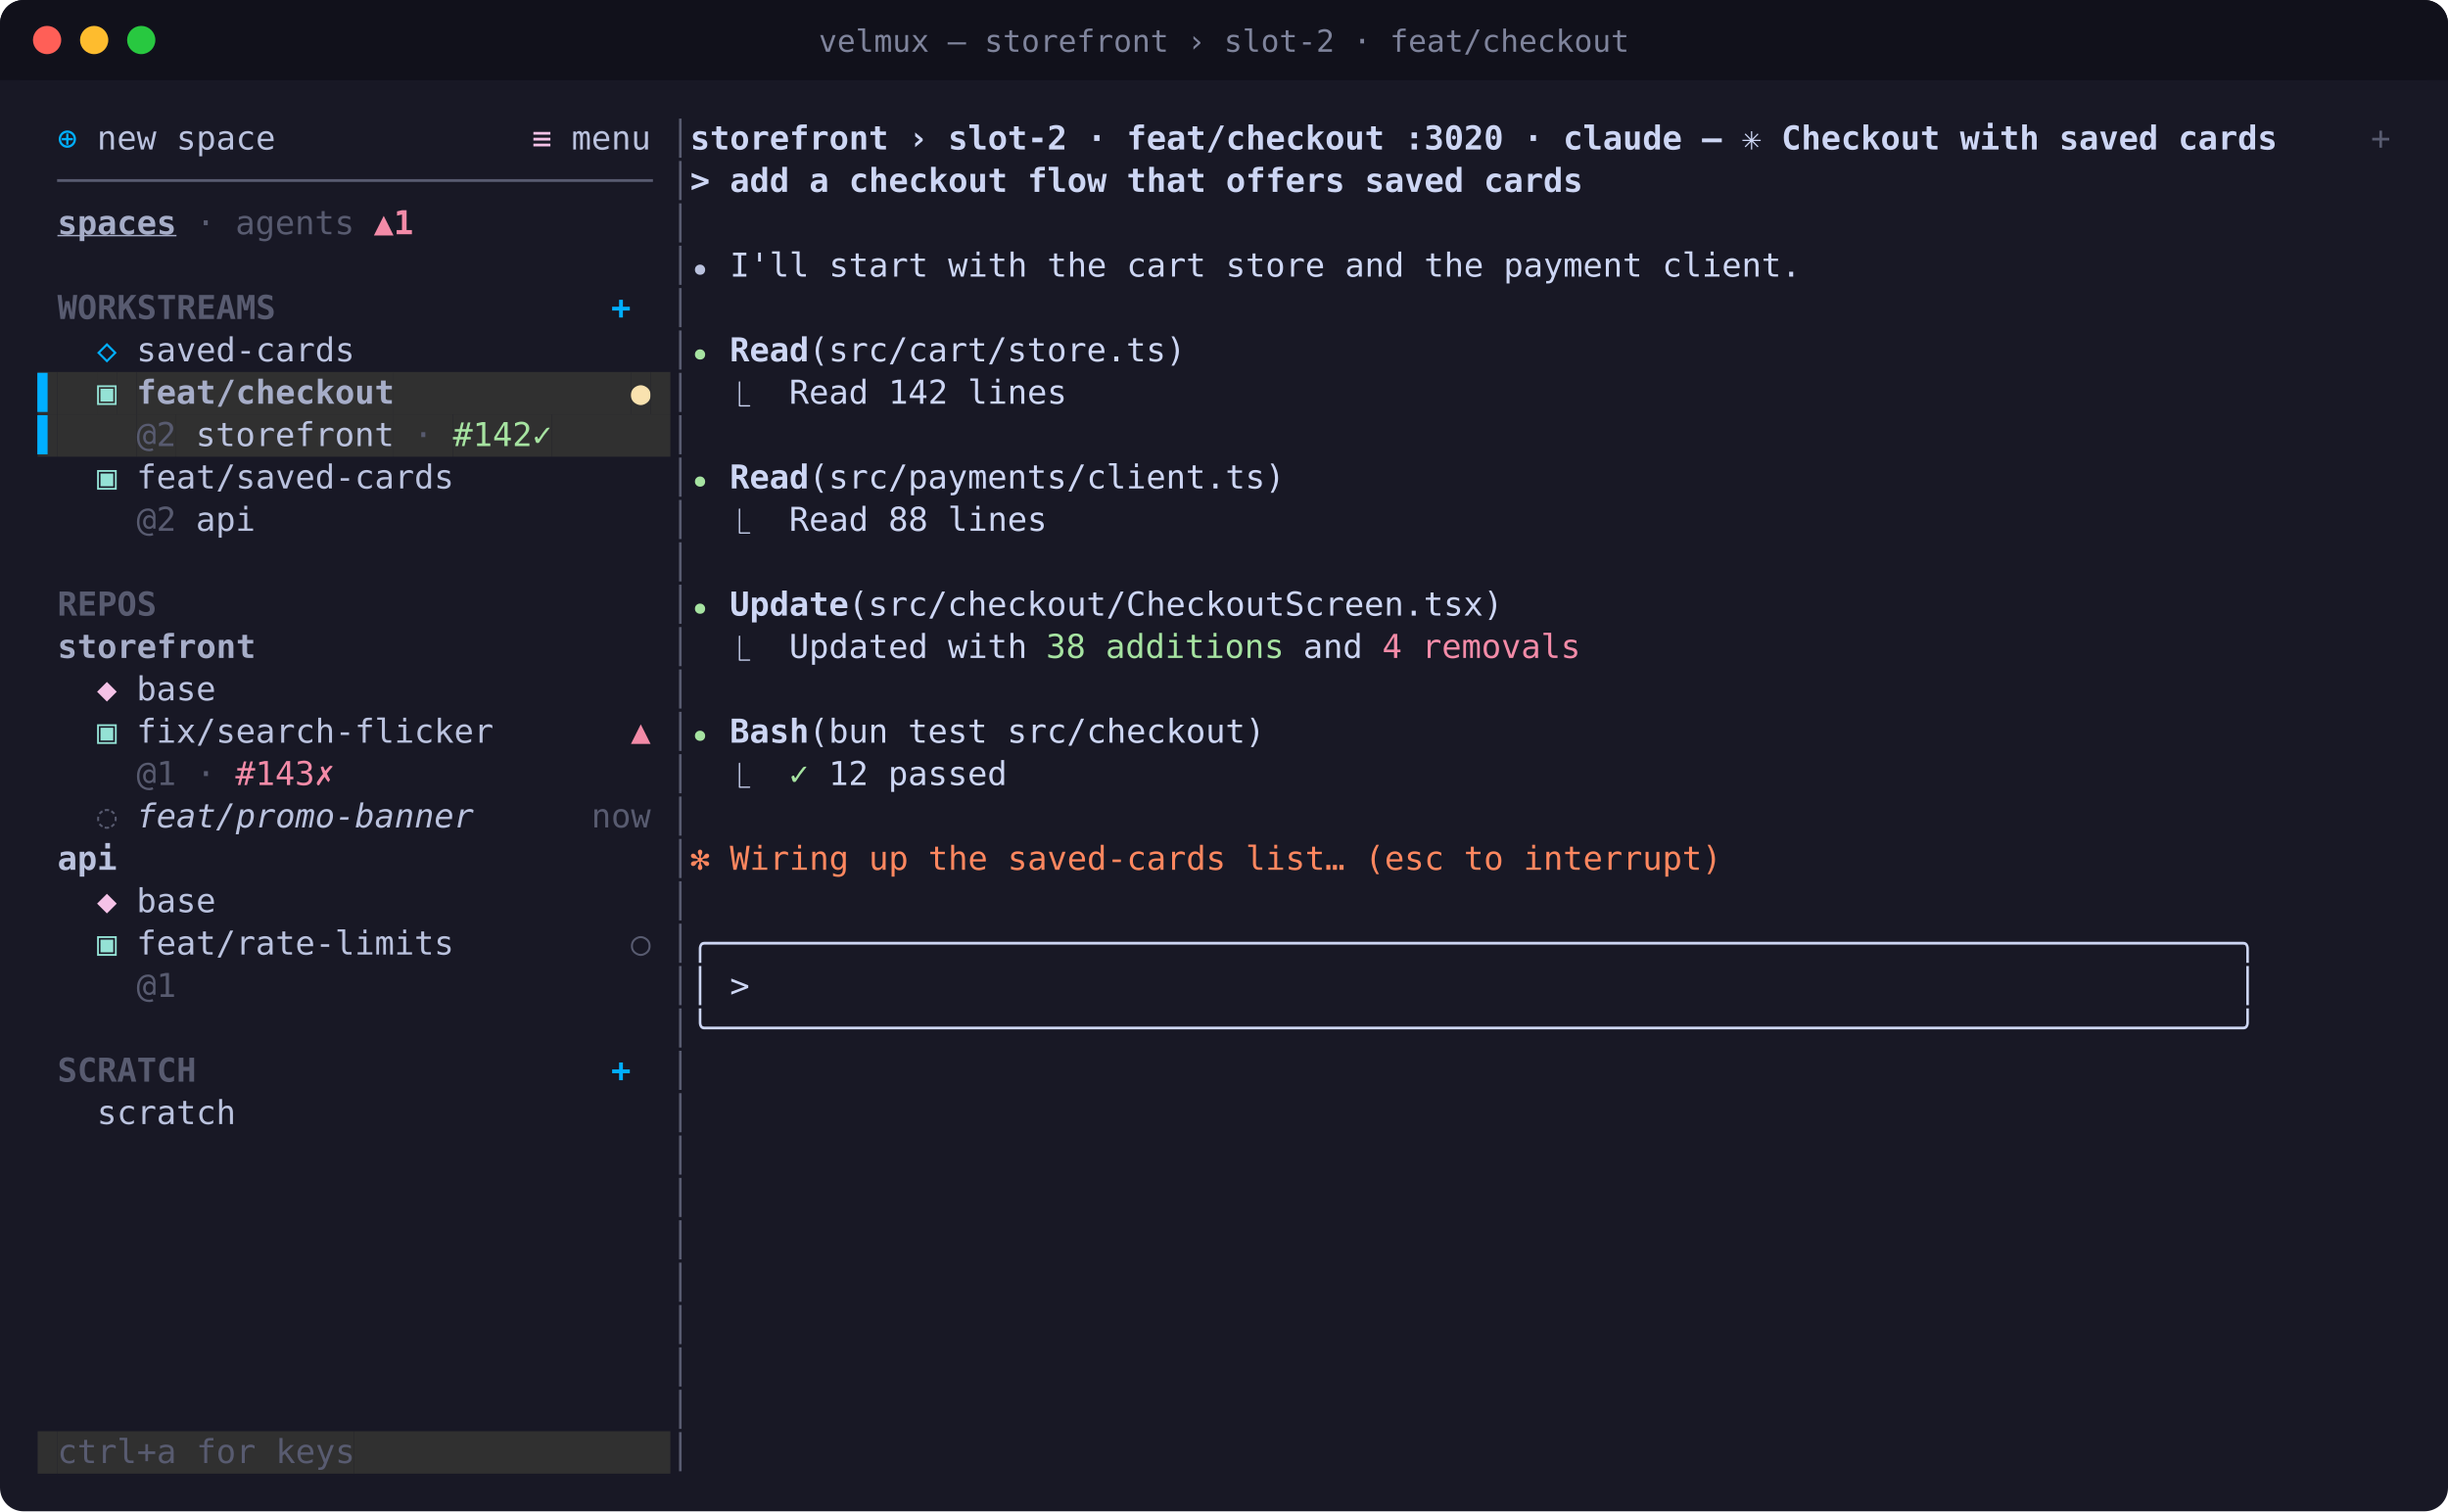
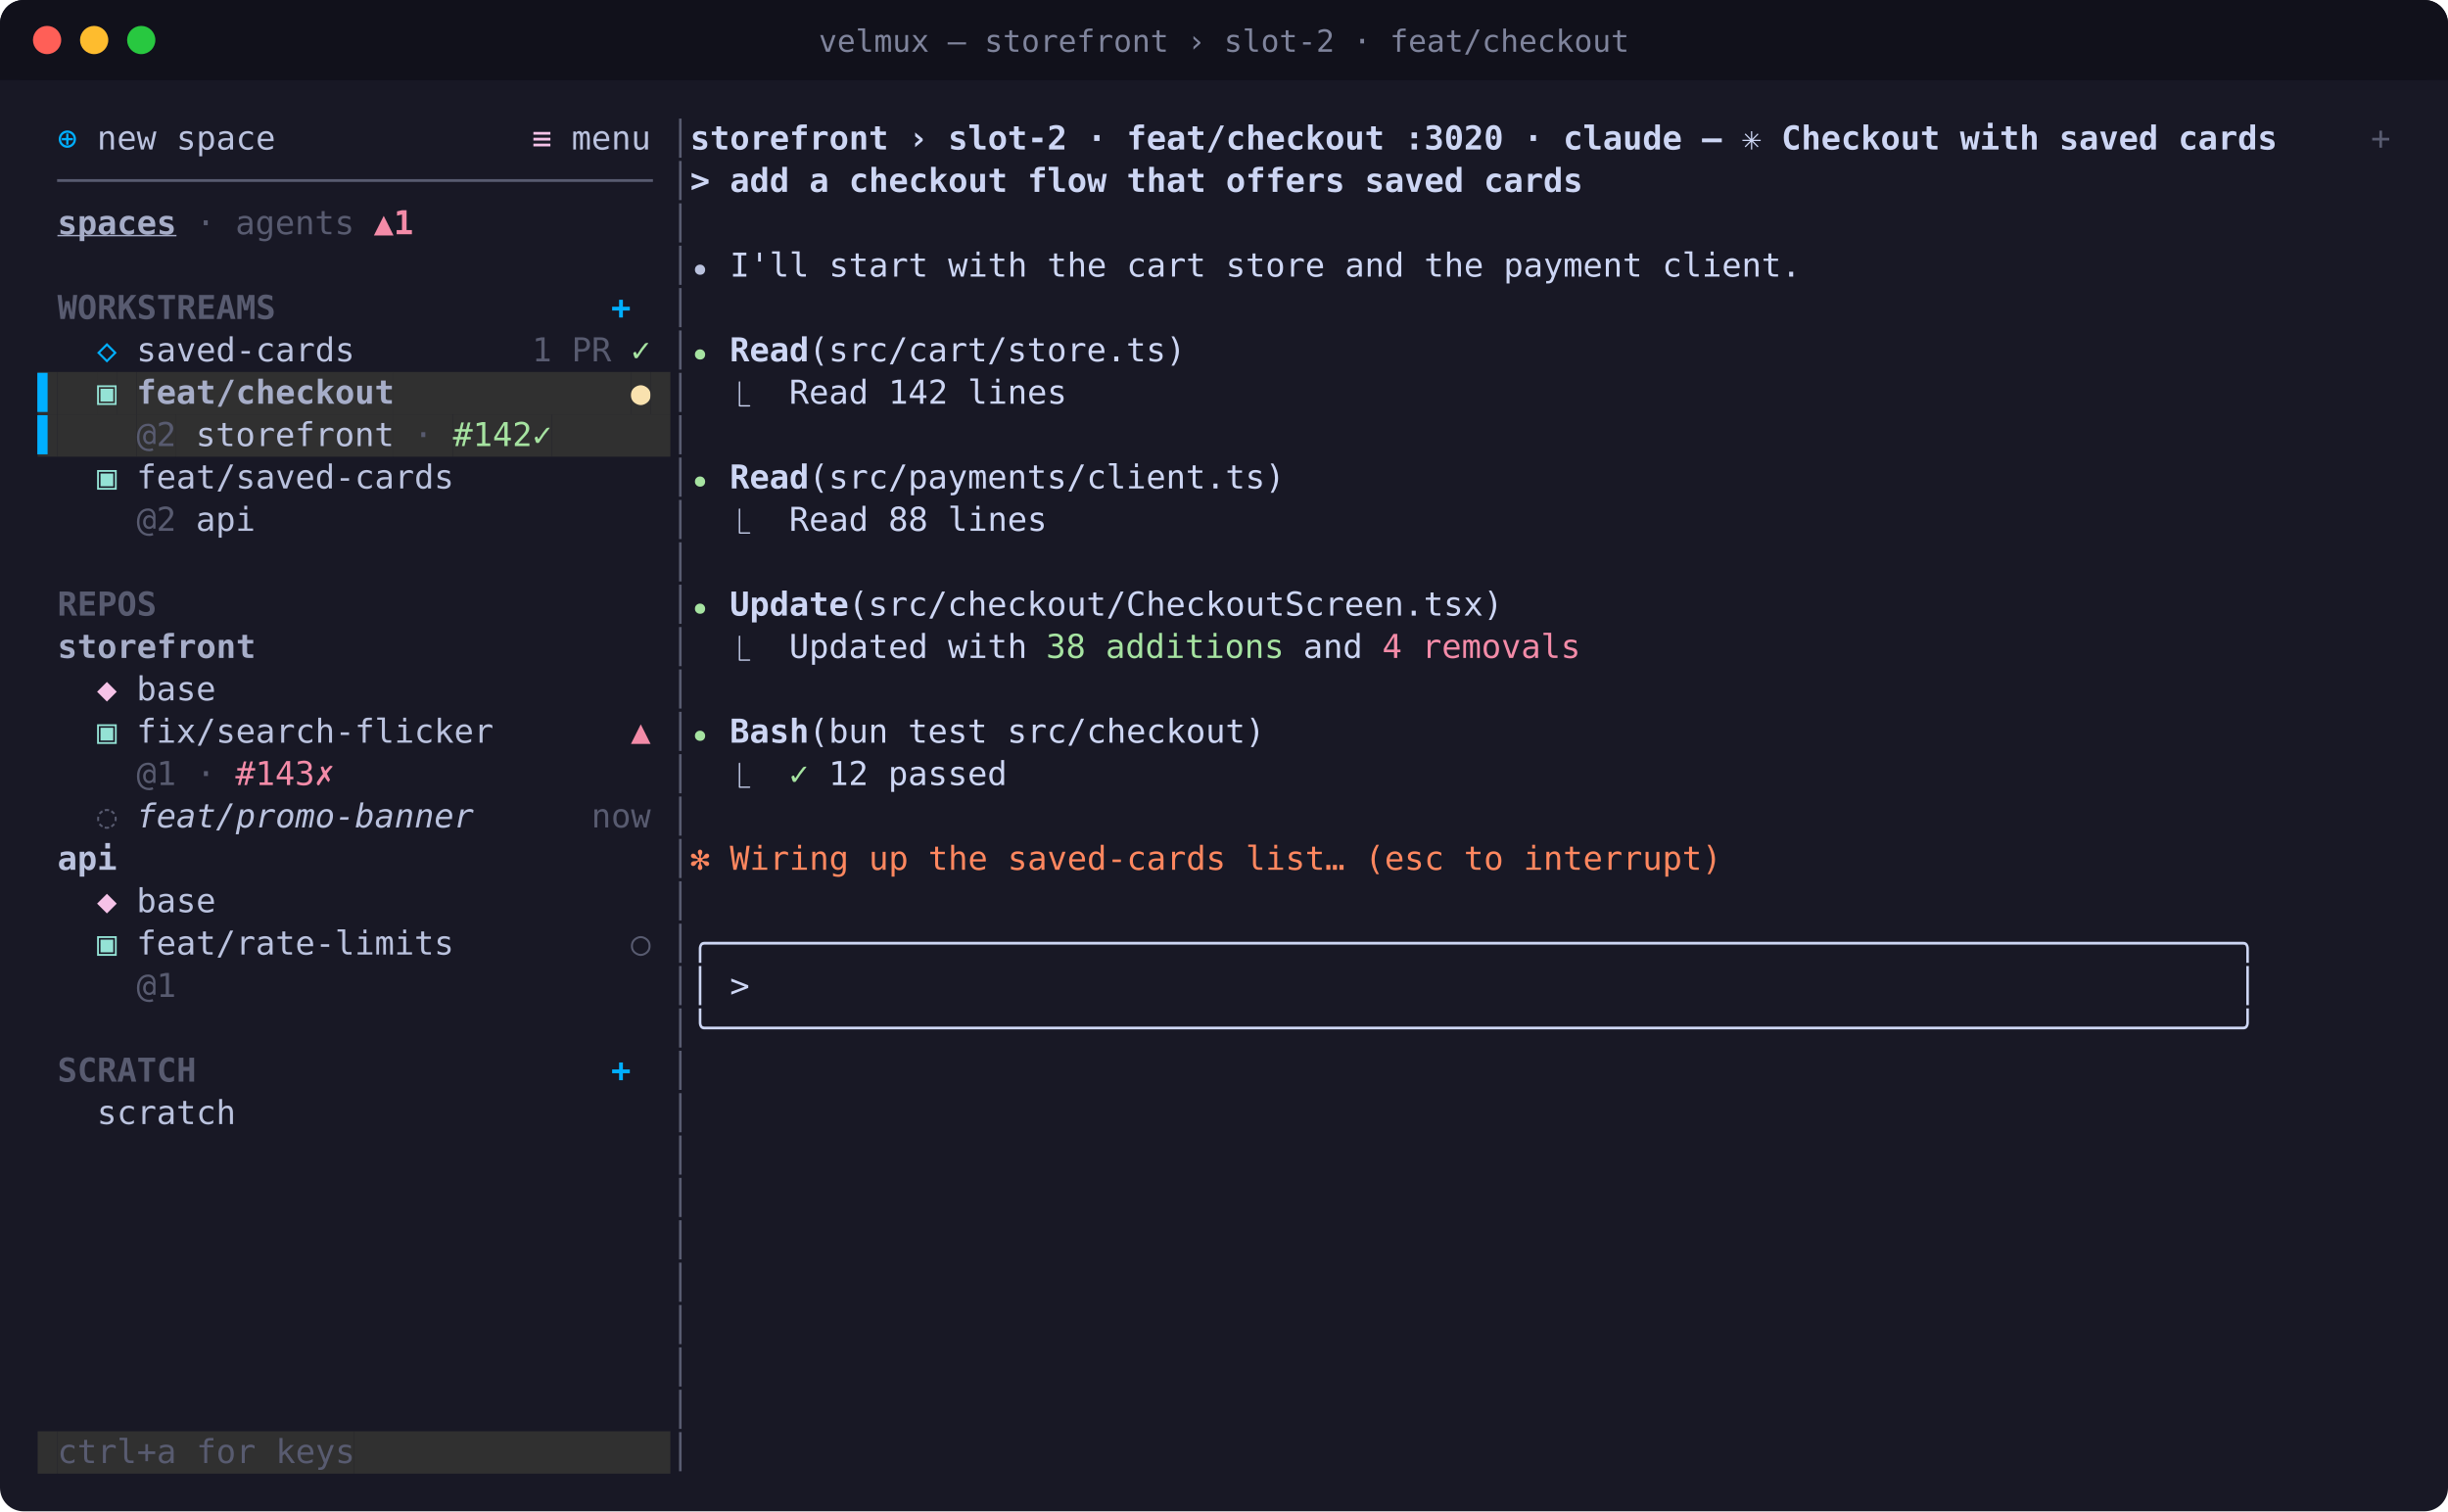
<svg xmlns="http://www.w3.org/2000/svg" width="1040" height="642" viewBox="0 0 1040 642" font-family="'SF Mono','JetBrains Mono',Menlo,Consolas,monospace" font-size="14">
  <rect width="1040" height="642" rx="10" fill="#181825" />
  <rect width="1040" height="34" rx="10" fill="#11111b" />
  <rect y="24" width="1040" height="10" fill="#11111b" />
  <circle cx="20" cy="17" r="6" fill="#ff5f57" />
  <circle cx="40" cy="17" r="6" fill="#febc2e" />
  <circle cx="60" cy="17" r="6" fill="#28c840" />
  <text x="520" y="22" fill="#7f849c" text-anchor="middle" font-size="13">velmux — storefront › slot-2 · feat/checkout</text>
  <text x="24.4" y="63.5" fill="#00afff" xml:space="preserve" textLength="8.4" lengthAdjust="spacingAndGlyphs">⊕</text>
  <text x="41.2" y="63.5" fill="#bac2de" xml:space="preserve" textLength="75.6" lengthAdjust="spacingAndGlyphs">new space</text>
  <text x="226.0" y="63.5" fill="#f5c2e7" xml:space="preserve" textLength="8.4" lengthAdjust="spacingAndGlyphs">≡</text>
  <text x="242.8" y="63.5" fill="#bac2de" xml:space="preserve" textLength="33.6" lengthAdjust="spacingAndGlyphs">menu</text>
  <text x="284.8" y="63.5" fill="#585b70" xml:space="preserve" textLength="8.4" lengthAdjust="spacingAndGlyphs">│</text>
  <text x="293.2" y="63.5" fill="#cdd6f4" xml:space="preserve" textLength="672.0" lengthAdjust="spacingAndGlyphs" font-weight="bold">storefront › slot-2 · feat/checkout :3020 · claude — ✳ Checkout with saved cards</text>
  <text x="1007.2" y="63.5" fill="#585b70" xml:space="preserve" textLength="8.4" lengthAdjust="spacingAndGlyphs">+</text>
  <text x="24.4" y="81.5" fill="#585b70" xml:space="preserve" textLength="252.0" lengthAdjust="spacingAndGlyphs">──────────────────────────────</text>
  <text x="284.8" y="81.5" fill="#585b70" xml:space="preserve" textLength="8.4" lengthAdjust="spacingAndGlyphs">│</text>
  <text x="293.2" y="81.5" fill="#cdd6f4" xml:space="preserve" textLength="378.0" lengthAdjust="spacingAndGlyphs" font-weight="bold">&gt; add a checkout flow that offers saved cards</text>
  <text x="24.4" y="99.5" fill="#a6adc8" xml:space="preserve" textLength="50.4" lengthAdjust="spacingAndGlyphs" font-weight="bold" text-decoration="underline">spaces</text>
  <text x="83.2" y="99.5" fill="#585b70" xml:space="preserve" textLength="8.4" lengthAdjust="spacingAndGlyphs">·</text>
  <text x="100.0" y="99.5" fill="#585b70" xml:space="preserve" textLength="50.4" lengthAdjust="spacingAndGlyphs">agents</text>
  <text x="158.8" y="99.5" fill="#f38ba8" xml:space="preserve" textLength="16.8" lengthAdjust="spacingAndGlyphs" font-weight="bold">▲1</text>
  <text x="284.8" y="99.5" fill="#585b70" xml:space="preserve" textLength="8.4" lengthAdjust="spacingAndGlyphs">│</text>
  <text x="284.8" y="117.5" fill="#585b70" xml:space="preserve" textLength="8.4" lengthAdjust="spacingAndGlyphs">│</text>
  <text x="293.2" y="117.5" fill="#bac2de" xml:space="preserve" textLength="8.4" lengthAdjust="spacingAndGlyphs">⏺</text>
  <text x="301.6" y="117.5" fill="#cdd6f4" xml:space="preserve" textLength="722.4" lengthAdjust="spacingAndGlyphs"> I'll start with the cart store and the payment client.                               </text>
  <text x="24.4" y="135.5" fill="#585b70" xml:space="preserve" textLength="92.4" lengthAdjust="spacingAndGlyphs" font-weight="bold">WORKSTREAMS</text>
  <text x="259.6" y="135.5" fill="#00afff" xml:space="preserve" textLength="8.4" lengthAdjust="spacingAndGlyphs" font-weight="bold">+</text>
  <text x="284.8" y="135.5" fill="#585b70" xml:space="preserve" textLength="8.4" lengthAdjust="spacingAndGlyphs">│</text>
  <text x="41.2" y="153.5" fill="#00afff" xml:space="preserve" textLength="8.4" lengthAdjust="spacingAndGlyphs">◇</text>
  <text x="58.0" y="153.5" fill="#bac2de" xml:space="preserve" textLength="92.4" lengthAdjust="spacingAndGlyphs">saved-cards</text>
+   <text x="226.0" y="153.5" fill="#585b70" xml:space="preserve" textLength="33.6" lengthAdjust="spacingAndGlyphs">1 PR</text>
+   <text x="268.0" y="153.5" fill="#a6e3a1" xml:space="preserve" textLength="8.4" lengthAdjust="spacingAndGlyphs">✓</text>
  <text x="284.8" y="153.5" fill="#585b70" xml:space="preserve" textLength="8.4" lengthAdjust="spacingAndGlyphs">│</text>
  <text x="293.2" y="153.5" fill="#a6e3a1" xml:space="preserve" textLength="8.4" lengthAdjust="spacingAndGlyphs">⏺</text>
  <text x="310.0" y="153.5" fill="#cdd6f4" xml:space="preserve" textLength="33.6" lengthAdjust="spacingAndGlyphs" font-weight="bold">Read</text>
  <text x="343.6" y="153.5" fill="#cdd6f4" xml:space="preserve" textLength="680.4" lengthAdjust="spacingAndGlyphs">(src/cart/store.ts)                                                              </text>
  <rect x="16.0" y="158.0" width="8.4" height="18" fill="#303030" />
  <text x="16.0" y="171.5" fill="#00afff" xml:space="preserve" textLength="8.4" lengthAdjust="spacingAndGlyphs">▌</text>
  <rect x="24.4" y="158.0" width="16.8" height="18" fill="#303030" />
  <rect x="41.2" y="158.0" width="8.4" height="18" fill="#303030" />
  <text x="41.2" y="171.5" fill="#94e2d5" xml:space="preserve" textLength="8.4" lengthAdjust="spacingAndGlyphs">▣</text>
  <rect x="49.6" y="158.0" width="8.4" height="18" fill="#303030" />
  <rect x="58.0" y="158.0" width="109.2" height="18" fill="#303030" />
  <text x="58.0" y="171.5" fill="#a6adc8" xml:space="preserve" textLength="109.2" lengthAdjust="spacingAndGlyphs" font-weight="bold">feat/checkout</text>
  <rect x="167.2" y="158.0" width="100.8" height="18" fill="#303030" />
  <rect x="268.0" y="158.0" width="8.4" height="18" fill="#303030" />
  <text x="268.0" y="171.5" fill="#f9e2af" xml:space="preserve" textLength="8.4" lengthAdjust="spacingAndGlyphs">●</text>
  <rect x="276.4" y="158.0" width="8.4" height="18" fill="#303030" />
  <text x="284.8" y="171.5" fill="#585b70" xml:space="preserve" textLength="8.4" lengthAdjust="spacingAndGlyphs">│</text>
  <text x="293.2" y="171.5" fill="#cdd6f4" xml:space="preserve" textLength="730.8" lengthAdjust="spacingAndGlyphs">  ⎿  Read 142 lines                                                                    </text>
  <rect x="16.0" y="176.0" width="8.4" height="18" fill="#303030" />
  <text x="16.0" y="189.5" fill="#00afff" xml:space="preserve" textLength="8.4" lengthAdjust="spacingAndGlyphs">▌</text>
  <rect x="24.4" y="176.0" width="33.6" height="18" fill="#303030" />
  <rect x="58.0" y="176.0" width="16.8" height="18" fill="#303030" />
  <text x="58.0" y="189.5" fill="#585b70" xml:space="preserve" textLength="16.8" lengthAdjust="spacingAndGlyphs">@2</text>
  <rect x="74.8" y="176.0" width="8.4" height="18" fill="#303030" />
  <rect x="83.2" y="176.0" width="84.0" height="18" fill="#303030" />
  <text x="83.2" y="189.5" fill="#bac2de" xml:space="preserve" textLength="84.0" lengthAdjust="spacingAndGlyphs">storefront</text>
  <rect x="167.2" y="176.0" width="25.2" height="18" fill="#303030" />
  <text x="167.2" y="189.5" fill="#585b70" xml:space="preserve" textLength="25.2" lengthAdjust="spacingAndGlyphs"> · </text>
  <rect x="192.4" y="176.0" width="42.0" height="18" fill="#303030" />
  <text x="192.4" y="189.5" fill="#a6e3a1" xml:space="preserve" textLength="42.0" lengthAdjust="spacingAndGlyphs">#142✓</text>
  <rect x="234.4" y="176.0" width="50.4" height="18" fill="#303030" />
  <text x="284.8" y="189.5" fill="#585b70" xml:space="preserve" textLength="8.4" lengthAdjust="spacingAndGlyphs">│</text>
  <text x="41.2" y="207.5" fill="#94e2d5" xml:space="preserve" textLength="8.4" lengthAdjust="spacingAndGlyphs">▣</text>
  <text x="58.0" y="207.5" fill="#bac2de" xml:space="preserve" textLength="134.4" lengthAdjust="spacingAndGlyphs">feat/saved-cards</text>
  <text x="284.8" y="207.5" fill="#585b70" xml:space="preserve" textLength="8.4" lengthAdjust="spacingAndGlyphs">│</text>
  <text x="293.2" y="207.5" fill="#a6e3a1" xml:space="preserve" textLength="8.4" lengthAdjust="spacingAndGlyphs">⏺</text>
  <text x="310.0" y="207.5" fill="#cdd6f4" xml:space="preserve" textLength="33.6" lengthAdjust="spacingAndGlyphs" font-weight="bold">Read</text>
  <text x="343.6" y="207.5" fill="#cdd6f4" xml:space="preserve" textLength="680.4" lengthAdjust="spacingAndGlyphs">(src/payments/client.ts)                                                         </text>
  <text x="58.0" y="225.5" fill="#585b70" xml:space="preserve" textLength="16.8" lengthAdjust="spacingAndGlyphs">@2</text>
  <text x="83.2" y="225.5" fill="#bac2de" xml:space="preserve" textLength="25.2" lengthAdjust="spacingAndGlyphs">api</text>
  <text x="284.8" y="225.5" fill="#585b70" xml:space="preserve" textLength="8.4" lengthAdjust="spacingAndGlyphs">│</text>
  <text x="293.2" y="225.5" fill="#cdd6f4" xml:space="preserve" textLength="730.8" lengthAdjust="spacingAndGlyphs">  ⎿  Read 88 lines                                                                     </text>
  <text x="284.8" y="243.5" fill="#585b70" xml:space="preserve" textLength="8.4" lengthAdjust="spacingAndGlyphs">│</text>
  <text x="24.4" y="261.5" fill="#585b70" xml:space="preserve" textLength="42.0" lengthAdjust="spacingAndGlyphs" font-weight="bold">REPOS</text>
  <text x="284.8" y="261.5" fill="#585b70" xml:space="preserve" textLength="8.4" lengthAdjust="spacingAndGlyphs">│</text>
  <text x="293.2" y="261.5" fill="#a6e3a1" xml:space="preserve" textLength="8.4" lengthAdjust="spacingAndGlyphs">⏺</text>
  <text x="310.0" y="261.5" fill="#cdd6f4" xml:space="preserve" textLength="50.4" lengthAdjust="spacingAndGlyphs" font-weight="bold">Update</text>
  <text x="360.4" y="261.5" fill="#cdd6f4" xml:space="preserve" textLength="663.6" lengthAdjust="spacingAndGlyphs">(src/checkout/CheckoutScreen.tsx)                                              </text>
  <text x="24.4" y="279.5" fill="#a6adc8" xml:space="preserve" textLength="84.0" lengthAdjust="spacingAndGlyphs" font-weight="bold">storefront</text>
  <text x="284.8" y="279.5" fill="#585b70" xml:space="preserve" textLength="8.4" lengthAdjust="spacingAndGlyphs">│</text>
  <text x="293.2" y="279.5" fill="#cdd6f4" xml:space="preserve" textLength="151.2" lengthAdjust="spacingAndGlyphs">  ⎿  Updated with </text>
  <text x="444.4" y="279.5" fill="#a6e3a1" xml:space="preserve" textLength="100.8" lengthAdjust="spacingAndGlyphs">38 additions</text>
  <text x="545.2" y="279.5" fill="#cdd6f4" xml:space="preserve" textLength="42.0" lengthAdjust="spacingAndGlyphs"> and </text>
  <text x="587.2" y="279.5" fill="#f38ba8" xml:space="preserve" textLength="84.0" lengthAdjust="spacingAndGlyphs">4 removals</text>
  <text x="41.2" y="297.5" fill="#f5c2e7" xml:space="preserve" textLength="8.4" lengthAdjust="spacingAndGlyphs">◆</text>
  <text x="58.0" y="297.5" fill="#bac2de" xml:space="preserve" textLength="33.6" lengthAdjust="spacingAndGlyphs">base</text>
  <text x="284.8" y="297.5" fill="#585b70" xml:space="preserve" textLength="8.4" lengthAdjust="spacingAndGlyphs">│</text>
  <text x="41.2" y="315.5" fill="#94e2d5" xml:space="preserve" textLength="8.4" lengthAdjust="spacingAndGlyphs">▣</text>
  <text x="58.0" y="315.5" fill="#bac2de" xml:space="preserve" textLength="151.2" lengthAdjust="spacingAndGlyphs">fix/search-flicker</text>
  <text x="268.0" y="315.5" fill="#f38ba8" xml:space="preserve" textLength="8.4" lengthAdjust="spacingAndGlyphs" font-weight="bold">▲</text>
  <text x="284.8" y="315.5" fill="#585b70" xml:space="preserve" textLength="8.4" lengthAdjust="spacingAndGlyphs">│</text>
  <text x="293.2" y="315.5" fill="#a6e3a1" xml:space="preserve" textLength="8.4" lengthAdjust="spacingAndGlyphs">⏺</text>
  <text x="310.0" y="315.5" fill="#cdd6f4" xml:space="preserve" textLength="33.6" lengthAdjust="spacingAndGlyphs" font-weight="bold">Bash</text>
  <text x="343.6" y="315.5" fill="#cdd6f4" xml:space="preserve" textLength="680.4" lengthAdjust="spacingAndGlyphs">(bun test src/checkout)                                                          </text>
  <text x="58.0" y="333.5" fill="#585b70" xml:space="preserve" textLength="42.0" lengthAdjust="spacingAndGlyphs">@1 · </text>
  <text x="100.0" y="333.5" fill="#f38ba8" xml:space="preserve" textLength="42.0" lengthAdjust="spacingAndGlyphs">#143✗</text>
  <text x="284.8" y="333.5" fill="#585b70" xml:space="preserve" textLength="8.4" lengthAdjust="spacingAndGlyphs">│</text>
  <text x="293.2" y="333.5" fill="#cdd6f4" xml:space="preserve" textLength="42.0" lengthAdjust="spacingAndGlyphs">  ⎿  </text>
  <text x="335.2" y="333.5" fill="#a6e3a1" xml:space="preserve" textLength="8.4" lengthAdjust="spacingAndGlyphs">✓</text>
  <text x="343.6" y="333.5" fill="#cdd6f4" xml:space="preserve" textLength="680.4" lengthAdjust="spacingAndGlyphs"> 12 passed                                                                       </text>
  <text x="41.2" y="351.5" fill="#585b70" xml:space="preserve" textLength="8.4" lengthAdjust="spacingAndGlyphs">◌</text>
  <text x="58.0" y="351.5" fill="#bac2de" xml:space="preserve" textLength="142.8" lengthAdjust="spacingAndGlyphs" font-style="italic">feat/promo-banner</text>
  <text x="251.2" y="351.5" fill="#585b70" xml:space="preserve" textLength="25.2" lengthAdjust="spacingAndGlyphs">now</text>
  <text x="284.8" y="351.5" fill="#585b70" xml:space="preserve" textLength="8.4" lengthAdjust="spacingAndGlyphs">│</text>
  <text x="24.4" y="369.5" fill="#bac2de" xml:space="preserve" textLength="25.2" lengthAdjust="spacingAndGlyphs" font-weight="bold">api</text>
  <text x="284.8" y="369.5" fill="#585b70" xml:space="preserve" textLength="8.4" lengthAdjust="spacingAndGlyphs">│</text>
  <text x="293.2" y="369.5" fill="#ff875f" xml:space="preserve" textLength="436.8" lengthAdjust="spacingAndGlyphs">✻ Wiring up the saved-cards list… (esc to interrupt)</text>
  <text x="41.2" y="387.5" fill="#f5c2e7" xml:space="preserve" textLength="8.4" lengthAdjust="spacingAndGlyphs">◆</text>
  <text x="58.0" y="387.5" fill="#bac2de" xml:space="preserve" textLength="33.6" lengthAdjust="spacingAndGlyphs">base</text>
  <text x="284.8" y="387.5" fill="#585b70" xml:space="preserve" textLength="8.4" lengthAdjust="spacingAndGlyphs">│</text>
  <text x="41.2" y="405.5" fill="#94e2d5" xml:space="preserve" textLength="8.4" lengthAdjust="spacingAndGlyphs">▣</text>
  <text x="58.0" y="405.5" fill="#bac2de" xml:space="preserve" textLength="134.4" lengthAdjust="spacingAndGlyphs">feat/rate-limits</text>
  <text x="268.0" y="405.5" fill="#585b70" xml:space="preserve" textLength="8.4" lengthAdjust="spacingAndGlyphs">○</text>
  <text x="284.8" y="405.5" fill="#585b70" xml:space="preserve" textLength="8.4" lengthAdjust="spacingAndGlyphs">│</text>
  <text x="293.2" y="405.5" fill="#cdd6f4" xml:space="preserve" textLength="730.8" lengthAdjust="spacingAndGlyphs">╭─────────────────────────────────────────────────────────────────────────────╮        </text>
  <text x="58.0" y="423.5" fill="#585b70" xml:space="preserve" textLength="16.8" lengthAdjust="spacingAndGlyphs">@1</text>
  <text x="284.8" y="423.5" fill="#585b70" xml:space="preserve" textLength="8.4" lengthAdjust="spacingAndGlyphs">│</text>
  <text x="293.2" y="423.5" fill="#cdd6f4" xml:space="preserve" textLength="730.8" lengthAdjust="spacingAndGlyphs">│ &gt;                                                                           │        </text>
  <text x="284.8" y="441.5" fill="#585b70" xml:space="preserve" textLength="8.4" lengthAdjust="spacingAndGlyphs">│</text>
  <text x="293.2" y="441.5" fill="#cdd6f4" xml:space="preserve" textLength="730.8" lengthAdjust="spacingAndGlyphs">╰─────────────────────────────────────────────────────────────────────────────╯        </text>
  <text x="24.4" y="459.5" fill="#585b70" xml:space="preserve" textLength="58.8" lengthAdjust="spacingAndGlyphs" font-weight="bold">SCRATCH</text>
  <text x="259.6" y="459.5" fill="#00afff" xml:space="preserve" textLength="8.4" lengthAdjust="spacingAndGlyphs" font-weight="bold">+</text>
  <text x="284.8" y="459.5" fill="#585b70" xml:space="preserve" textLength="8.4" lengthAdjust="spacingAndGlyphs">│</text>
  <text x="41.2" y="477.5" fill="#bac2de" xml:space="preserve" textLength="58.8" lengthAdjust="spacingAndGlyphs">scratch</text>
  <text x="284.8" y="477.5" fill="#585b70" xml:space="preserve" textLength="8.4" lengthAdjust="spacingAndGlyphs">│</text>
  <text x="284.8" y="495.5" fill="#585b70" xml:space="preserve" textLength="8.4" lengthAdjust="spacingAndGlyphs">│</text>
  <text x="284.8" y="513.5" fill="#585b70" xml:space="preserve" textLength="8.4" lengthAdjust="spacingAndGlyphs">│</text>
  <text x="284.8" y="531.5" fill="#585b70" xml:space="preserve" textLength="8.4" lengthAdjust="spacingAndGlyphs">│</text>
  <text x="284.8" y="549.5" fill="#585b70" xml:space="preserve" textLength="8.4" lengthAdjust="spacingAndGlyphs">│</text>
  <text x="284.8" y="567.5" fill="#585b70" xml:space="preserve" textLength="8.4" lengthAdjust="spacingAndGlyphs">│</text>
  <text x="284.8" y="585.5" fill="#585b70" xml:space="preserve" textLength="8.4" lengthAdjust="spacingAndGlyphs">│</text>
  <text x="284.8" y="603.5" fill="#585b70" xml:space="preserve" textLength="8.4" lengthAdjust="spacingAndGlyphs">│</text>
  <rect x="16.0" y="608.0" width="8.4" height="18" fill="#303030" />
  <rect x="24.4" y="608.0" width="126.0" height="18" fill="#303030" />
  <text x="24.4" y="621.5" fill="#585b70" xml:space="preserve" textLength="126.0" lengthAdjust="spacingAndGlyphs">ctrl+a for keys</text>
  <rect x="150.4" y="608.0" width="134.4" height="18" fill="#303030" />
  <text x="284.8" y="621.5" fill="#585b70" xml:space="preserve" textLength="8.4" lengthAdjust="spacingAndGlyphs">│</text>
</svg>
